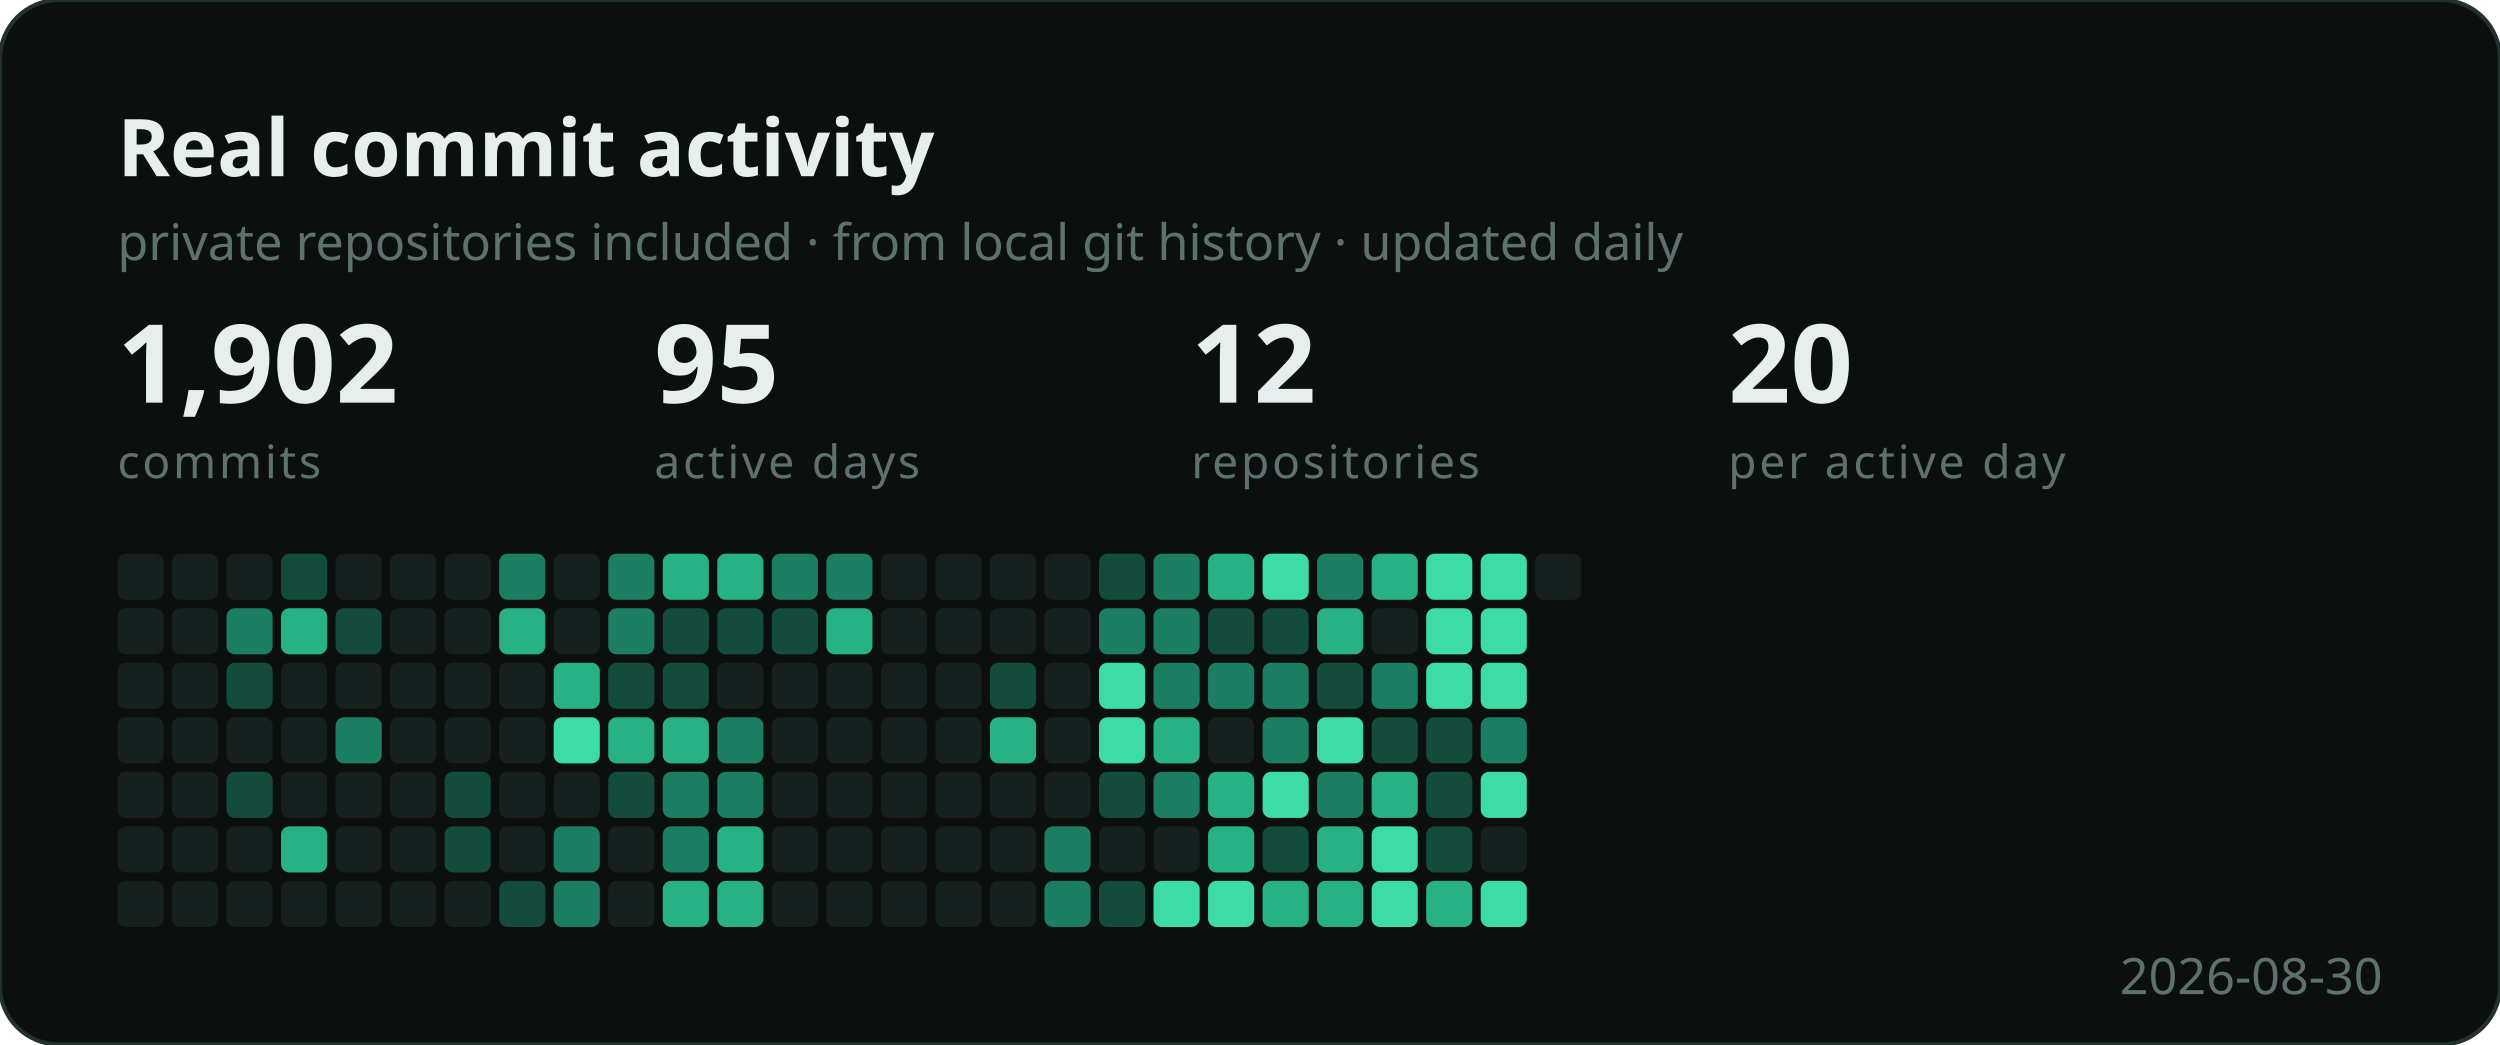
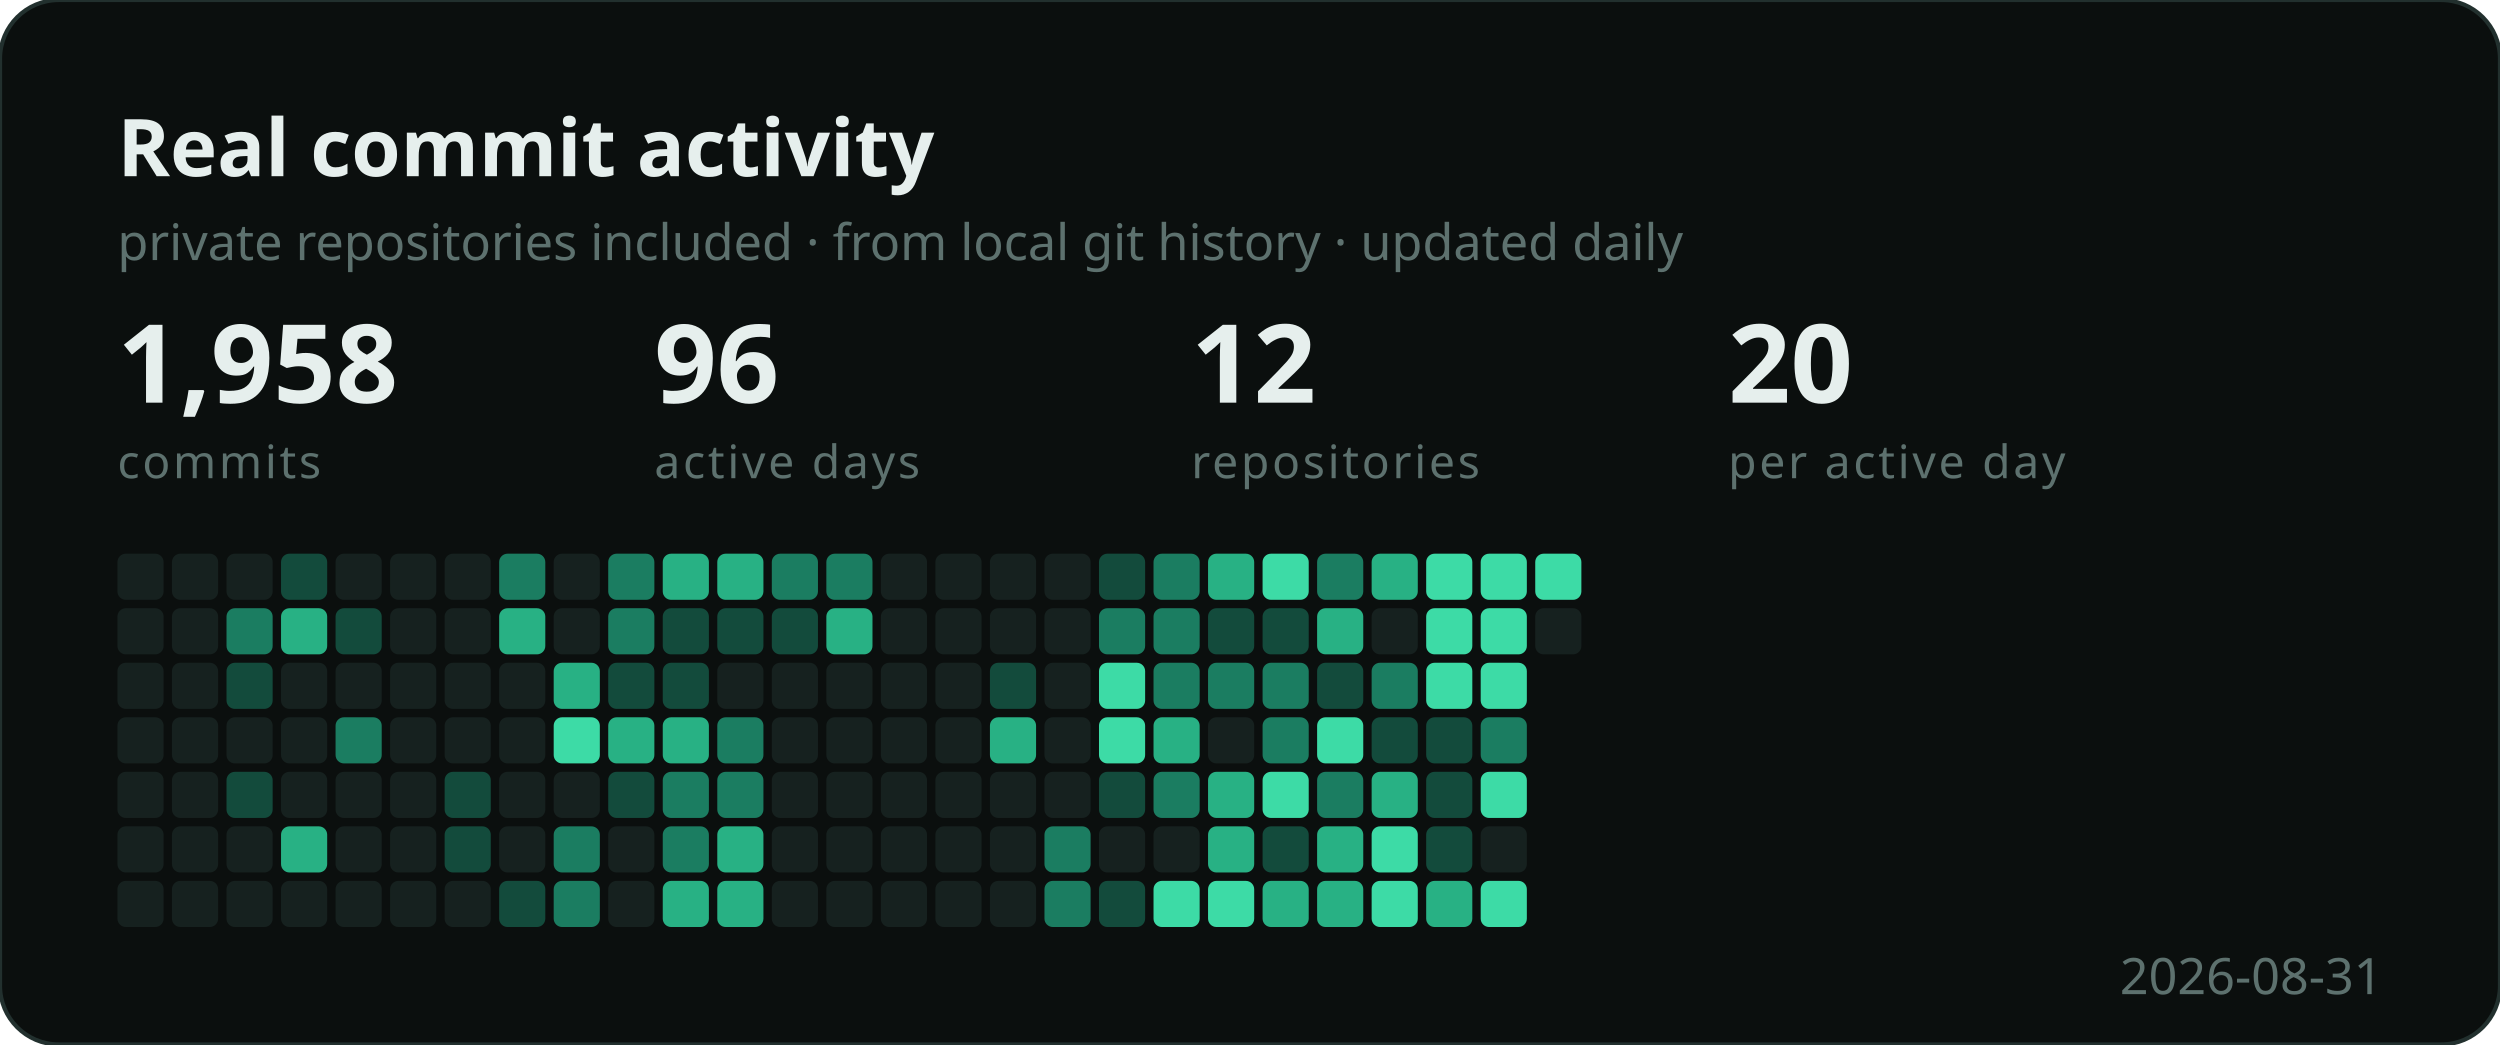
<svg xmlns="http://www.w3.org/2000/svg" width="596" height="249" viewBox="0 0 596 249" role="img" aria-label="Developer activity">
  <style>
    .b { font: 700 19px "Segoe UI", Ubuntu, sans-serif; fill: #e6efed; }
    .s { font: 400 12px "Segoe UI", Ubuntu, sans-serif; fill: #5d716e; }
    .n { font: 700 26px "Segoe UI", Ubuntu, sans-serif; fill: #e6efed; }
    .e { font: 400 11px "Segoe UI", Ubuntu, sans-serif; fill: #5d716e;
          letter-spacing: .06em; text-transform: uppercase; }
  </style>
  <rect width="596" height="249" rx="14" fill="#0b0f0e" stroke="#22302e" />
  <text x="28" y="42" class="b">Real commit activity</text>
  <text x="28" y="62" class="s">private repositories included · from local git history · updated daily</text>
-   <text x="28" y="96" class="n">1,902</text>
+   <text x="28" y="96" class="n">1,958</text>
  <text x="28" y="114" class="e">commits</text>
-   <text x="156" y="96" class="n">95</text>
+   <text x="156" y="96" class="n">96</text>
  <text x="156" y="114" class="e">active days</text>
  <text x="284" y="96" class="n">12</text>
  <text x="284" y="114" class="e">repositories</text>
  <text x="412" y="96" class="n">20</text>
  <text x="412" y="114" class="e">per active day</text>
  <g transform="translate(28,132)">
    <rect x="0" y="0" width="11" height="11" rx="2" fill="#16211f" />
    <rect x="0" y="13" width="11" height="11" rx="2" fill="#16211f" />
    <rect x="0" y="26" width="11" height="11" rx="2" fill="#16211f" />
    <rect x="0" y="39" width="11" height="11" rx="2" fill="#16211f" />
    <rect x="0" y="52" width="11" height="11" rx="2" fill="#16211f" />
    <rect x="0" y="65" width="11" height="11" rx="2" fill="#16211f" />
    <rect x="0" y="78" width="11" height="11" rx="2" fill="#16211f" />
    <rect x="13" y="0" width="11" height="11" rx="2" fill="#16211f" />
    <rect x="13" y="13" width="11" height="11" rx="2" fill="#16211f" />
    <rect x="13" y="26" width="11" height="11" rx="2" fill="#16211f" />
    <rect x="13" y="39" width="11" height="11" rx="2" fill="#16211f" />
    <rect x="13" y="52" width="11" height="11" rx="2" fill="#16211f" />
    <rect x="13" y="65" width="11" height="11" rx="2" fill="#16211f" />
    <rect x="13" y="78" width="11" height="11" rx="2" fill="#16211f" />
    <rect x="26" y="0" width="11" height="11" rx="2" fill="#16211f" />
    <rect x="26" y="13" width="11" height="11" rx="2" fill="#1b7d61" />
    <rect x="26" y="26" width="11" height="11" rx="2" fill="#134b3c" />
    <rect x="26" y="39" width="11" height="11" rx="2" fill="#16211f" />
    <rect x="26" y="52" width="11" height="11" rx="2" fill="#134b3c" />
    <rect x="26" y="65" width="11" height="11" rx="2" fill="#16211f" />
    <rect x="26" y="78" width="11" height="11" rx="2" fill="#16211f" />
    <rect x="39" y="0" width="11" height="11" rx="2" fill="#134b3c" />
    <rect x="39" y="13" width="11" height="11" rx="2" fill="#28b184" />
    <rect x="39" y="26" width="11" height="11" rx="2" fill="#16211f" />
    <rect x="39" y="39" width="11" height="11" rx="2" fill="#16211f" />
    <rect x="39" y="52" width="11" height="11" rx="2" fill="#16211f" />
    <rect x="39" y="65" width="11" height="11" rx="2" fill="#28b184" />
    <rect x="39" y="78" width="11" height="11" rx="2" fill="#16211f" />
    <rect x="52" y="0" width="11" height="11" rx="2" fill="#16211f" />
    <rect x="52" y="13" width="11" height="11" rx="2" fill="#134b3c" />
    <rect x="52" y="26" width="11" height="11" rx="2" fill="#16211f" />
    <rect x="52" y="39" width="11" height="11" rx="2" fill="#1b7d61" />
    <rect x="52" y="52" width="11" height="11" rx="2" fill="#16211f" />
    <rect x="52" y="65" width="11" height="11" rx="2" fill="#16211f" />
    <rect x="52" y="78" width="11" height="11" rx="2" fill="#16211f" />
    <rect x="65" y="0" width="11" height="11" rx="2" fill="#16211f" />
    <rect x="65" y="13" width="11" height="11" rx="2" fill="#16211f" />
    <rect x="65" y="26" width="11" height="11" rx="2" fill="#16211f" />
    <rect x="65" y="39" width="11" height="11" rx="2" fill="#16211f" />
    <rect x="65" y="52" width="11" height="11" rx="2" fill="#16211f" />
    <rect x="65" y="65" width="11" height="11" rx="2" fill="#16211f" />
    <rect x="65" y="78" width="11" height="11" rx="2" fill="#16211f" />
    <rect x="78" y="0" width="11" height="11" rx="2" fill="#16211f" />
    <rect x="78" y="13" width="11" height="11" rx="2" fill="#16211f" />
    <rect x="78" y="26" width="11" height="11" rx="2" fill="#16211f" />
    <rect x="78" y="39" width="11" height="11" rx="2" fill="#16211f" />
    <rect x="78" y="52" width="11" height="11" rx="2" fill="#134b3c" />
    <rect x="78" y="65" width="11" height="11" rx="2" fill="#134b3c" />
    <rect x="78" y="78" width="11" height="11" rx="2" fill="#16211f" />
    <rect x="91" y="0" width="11" height="11" rx="2" fill="#1b7d61" />
    <rect x="91" y="13" width="11" height="11" rx="2" fill="#28b184" />
    <rect x="91" y="26" width="11" height="11" rx="2" fill="#16211f" />
    <rect x="91" y="39" width="11" height="11" rx="2" fill="#16211f" />
    <rect x="91" y="52" width="11" height="11" rx="2" fill="#16211f" />
    <rect x="91" y="65" width="11" height="11" rx="2" fill="#16211f" />
    <rect x="91" y="78" width="11" height="11" rx="2" fill="#134b3c" />
    <rect x="104" y="0" width="11" height="11" rx="2" fill="#16211f" />
    <rect x="104" y="13" width="11" height="11" rx="2" fill="#16211f" />
    <rect x="104" y="26" width="11" height="11" rx="2" fill="#28b184" />
    <rect x="104" y="39" width="11" height="11" rx="2" fill="#3ddba6" />
    <rect x="104" y="52" width="11" height="11" rx="2" fill="#16211f" />
    <rect x="104" y="65" width="11" height="11" rx="2" fill="#1b7d61" />
    <rect x="104" y="78" width="11" height="11" rx="2" fill="#1b7d61" />
    <rect x="117" y="0" width="11" height="11" rx="2" fill="#1b7d61" />
    <rect x="117" y="13" width="11" height="11" rx="2" fill="#1b7d61" />
    <rect x="117" y="26" width="11" height="11" rx="2" fill="#134b3c" />
    <rect x="117" y="39" width="11" height="11" rx="2" fill="#28b184" />
    <rect x="117" y="52" width="11" height="11" rx="2" fill="#134b3c" />
    <rect x="117" y="65" width="11" height="11" rx="2" fill="#16211f" />
    <rect x="117" y="78" width="11" height="11" rx="2" fill="#16211f" />
    <rect x="130" y="0" width="11" height="11" rx="2" fill="#28b184" />
    <rect x="130" y="13" width="11" height="11" rx="2" fill="#134b3c" />
    <rect x="130" y="26" width="11" height="11" rx="2" fill="#134b3c" />
    <rect x="130" y="39" width="11" height="11" rx="2" fill="#28b184" />
    <rect x="130" y="52" width="11" height="11" rx="2" fill="#1b7d61" />
    <rect x="130" y="65" width="11" height="11" rx="2" fill="#1b7d61" />
    <rect x="130" y="78" width="11" height="11" rx="2" fill="#28b184" />
    <rect x="143" y="0" width="11" height="11" rx="2" fill="#28b184" />
    <rect x="143" y="13" width="11" height="11" rx="2" fill="#134b3c" />
    <rect x="143" y="26" width="11" height="11" rx="2" fill="#16211f" />
    <rect x="143" y="39" width="11" height="11" rx="2" fill="#1b7d61" />
    <rect x="143" y="52" width="11" height="11" rx="2" fill="#1b7d61" />
    <rect x="143" y="65" width="11" height="11" rx="2" fill="#28b184" />
    <rect x="143" y="78" width="11" height="11" rx="2" fill="#28b184" />
    <rect x="156" y="0" width="11" height="11" rx="2" fill="#1b7d61" />
    <rect x="156" y="13" width="11" height="11" rx="2" fill="#134b3c" />
    <rect x="156" y="26" width="11" height="11" rx="2" fill="#16211f" />
    <rect x="156" y="39" width="11" height="11" rx="2" fill="#16211f" />
    <rect x="156" y="52" width="11" height="11" rx="2" fill="#16211f" />
    <rect x="156" y="65" width="11" height="11" rx="2" fill="#16211f" />
    <rect x="156" y="78" width="11" height="11" rx="2" fill="#16211f" />
    <rect x="169" y="0" width="11" height="11" rx="2" fill="#1b7d61" />
    <rect x="169" y="13" width="11" height="11" rx="2" fill="#28b184" />
    <rect x="169" y="26" width="11" height="11" rx="2" fill="#16211f" />
    <rect x="169" y="39" width="11" height="11" rx="2" fill="#16211f" />
    <rect x="169" y="52" width="11" height="11" rx="2" fill="#16211f" />
    <rect x="169" y="65" width="11" height="11" rx="2" fill="#16211f" />
    <rect x="169" y="78" width="11" height="11" rx="2" fill="#16211f" />
    <rect x="182" y="0" width="11" height="11" rx="2" fill="#16211f" />
    <rect x="182" y="13" width="11" height="11" rx="2" fill="#16211f" />
    <rect x="182" y="26" width="11" height="11" rx="2" fill="#16211f" />
    <rect x="182" y="39" width="11" height="11" rx="2" fill="#16211f" />
    <rect x="182" y="52" width="11" height="11" rx="2" fill="#16211f" />
    <rect x="182" y="65" width="11" height="11" rx="2" fill="#16211f" />
    <rect x="182" y="78" width="11" height="11" rx="2" fill="#16211f" />
    <rect x="195" y="0" width="11" height="11" rx="2" fill="#16211f" />
    <rect x="195" y="13" width="11" height="11" rx="2" fill="#16211f" />
    <rect x="195" y="26" width="11" height="11" rx="2" fill="#16211f" />
    <rect x="195" y="39" width="11" height="11" rx="2" fill="#16211f" />
    <rect x="195" y="52" width="11" height="11" rx="2" fill="#16211f" />
    <rect x="195" y="65" width="11" height="11" rx="2" fill="#16211f" />
    <rect x="195" y="78" width="11" height="11" rx="2" fill="#16211f" />
    <rect x="208" y="0" width="11" height="11" rx="2" fill="#16211f" />
    <rect x="208" y="13" width="11" height="11" rx="2" fill="#16211f" />
    <rect x="208" y="26" width="11" height="11" rx="2" fill="#134b3c" />
    <rect x="208" y="39" width="11" height="11" rx="2" fill="#28b184" />
    <rect x="208" y="52" width="11" height="11" rx="2" fill="#16211f" />
    <rect x="208" y="65" width="11" height="11" rx="2" fill="#16211f" />
    <rect x="208" y="78" width="11" height="11" rx="2" fill="#16211f" />
    <rect x="221" y="0" width="11" height="11" rx="2" fill="#16211f" />
    <rect x="221" y="13" width="11" height="11" rx="2" fill="#16211f" />
    <rect x="221" y="26" width="11" height="11" rx="2" fill="#16211f" />
    <rect x="221" y="39" width="11" height="11" rx="2" fill="#16211f" />
    <rect x="221" y="52" width="11" height="11" rx="2" fill="#16211f" />
    <rect x="221" y="65" width="11" height="11" rx="2" fill="#1b7d61" />
    <rect x="221" y="78" width="11" height="11" rx="2" fill="#1b7d61" />
    <rect x="234" y="0" width="11" height="11" rx="2" fill="#134b3c" />
    <rect x="234" y="13" width="11" height="11" rx="2" fill="#1b7d61" />
    <rect x="234" y="26" width="11" height="11" rx="2" fill="#3ddba6" />
    <rect x="234" y="39" width="11" height="11" rx="2" fill="#3ddba6" />
    <rect x="234" y="52" width="11" height="11" rx="2" fill="#134b3c" />
    <rect x="234" y="65" width="11" height="11" rx="2" fill="#16211f" />
    <rect x="234" y="78" width="11" height="11" rx="2" fill="#134b3c" />
    <rect x="247" y="0" width="11" height="11" rx="2" fill="#1b7d61" />
    <rect x="247" y="13" width="11" height="11" rx="2" fill="#1b7d61" />
    <rect x="247" y="26" width="11" height="11" rx="2" fill="#1b7d61" />
    <rect x="247" y="39" width="11" height="11" rx="2" fill="#28b184" />
    <rect x="247" y="52" width="11" height="11" rx="2" fill="#1b7d61" />
    <rect x="247" y="65" width="11" height="11" rx="2" fill="#16211f" />
    <rect x="247" y="78" width="11" height="11" rx="2" fill="#3ddba6" />
    <rect x="260" y="0" width="11" height="11" rx="2" fill="#28b184" />
    <rect x="260" y="13" width="11" height="11" rx="2" fill="#134b3c" />
    <rect x="260" y="26" width="11" height="11" rx="2" fill="#1b7d61" />
    <rect x="260" y="39" width="11" height="11" rx="2" fill="#16211f" />
    <rect x="260" y="52" width="11" height="11" rx="2" fill="#28b184" />
    <rect x="260" y="65" width="11" height="11" rx="2" fill="#28b184" />
    <rect x="260" y="78" width="11" height="11" rx="2" fill="#3ddba6" />
    <rect x="273" y="0" width="11" height="11" rx="2" fill="#3ddba6" />
    <rect x="273" y="13" width="11" height="11" rx="2" fill="#134b3c" />
    <rect x="273" y="26" width="11" height="11" rx="2" fill="#1b7d61" />
    <rect x="273" y="39" width="11" height="11" rx="2" fill="#1b7d61" />
    <rect x="273" y="52" width="11" height="11" rx="2" fill="#3ddba6" />
    <rect x="273" y="65" width="11" height="11" rx="2" fill="#134b3c" />
    <rect x="273" y="78" width="11" height="11" rx="2" fill="#28b184" />
    <rect x="286" y="0" width="11" height="11" rx="2" fill="#1b7d61" />
    <rect x="286" y="13" width="11" height="11" rx="2" fill="#28b184" />
    <rect x="286" y="26" width="11" height="11" rx="2" fill="#134b3c" />
    <rect x="286" y="39" width="11" height="11" rx="2" fill="#3ddba6" />
    <rect x="286" y="52" width="11" height="11" rx="2" fill="#1b7d61" />
    <rect x="286" y="65" width="11" height="11" rx="2" fill="#28b184" />
    <rect x="286" y="78" width="11" height="11" rx="2" fill="#28b184" />
    <rect x="299" y="0" width="11" height="11" rx="2" fill="#28b184" />
    <rect x="299" y="13" width="11" height="11" rx="2" fill="#16211f" />
    <rect x="299" y="26" width="11" height="11" rx="2" fill="#1b7d61" />
    <rect x="299" y="39" width="11" height="11" rx="2" fill="#134b3c" />
    <rect x="299" y="52" width="11" height="11" rx="2" fill="#28b184" />
    <rect x="299" y="65" width="11" height="11" rx="2" fill="#3ddba6" />
    <rect x="299" y="78" width="11" height="11" rx="2" fill="#3ddba6" />
    <rect x="312" y="0" width="11" height="11" rx="2" fill="#3ddba6" />
    <rect x="312" y="13" width="11" height="11" rx="2" fill="#3ddba6" />
    <rect x="312" y="26" width="11" height="11" rx="2" fill="#3ddba6" />
    <rect x="312" y="39" width="11" height="11" rx="2" fill="#134b3c" />
    <rect x="312" y="52" width="11" height="11" rx="2" fill="#134b3c" />
    <rect x="312" y="65" width="11" height="11" rx="2" fill="#134b3c" />
    <rect x="312" y="78" width="11" height="11" rx="2" fill="#28b184" />
    <rect x="325" y="0" width="11" height="11" rx="2" fill="#3ddba6" />
    <rect x="325" y="13" width="11" height="11" rx="2" fill="#3ddba6" />
    <rect x="325" y="26" width="11" height="11" rx="2" fill="#3ddba6" />
    <rect x="325" y="39" width="11" height="11" rx="2" fill="#1b7d61" />
    <rect x="325" y="52" width="11" height="11" rx="2" fill="#3ddba6" />
    <rect x="325" y="65" width="11" height="11" rx="2" fill="#16211f" />
    <rect x="325" y="78" width="11" height="11" rx="2" fill="#3ddba6" />
-     <rect x="338" y="0" width="11" height="11" rx="2" fill="#16211f" />
+     <rect x="338" y="0" width="11" height="11" rx="2" fill="#3ddba6" />
+     <rect x="338" y="13" width="11" height="11" rx="2" fill="#16211f" />
  </g>
-   <text x="568" y="237" class="s" text-anchor="end">2026-08-30</text>
+   <text x="568" y="237" class="s" text-anchor="end">2026-08-31</text>
</svg>
